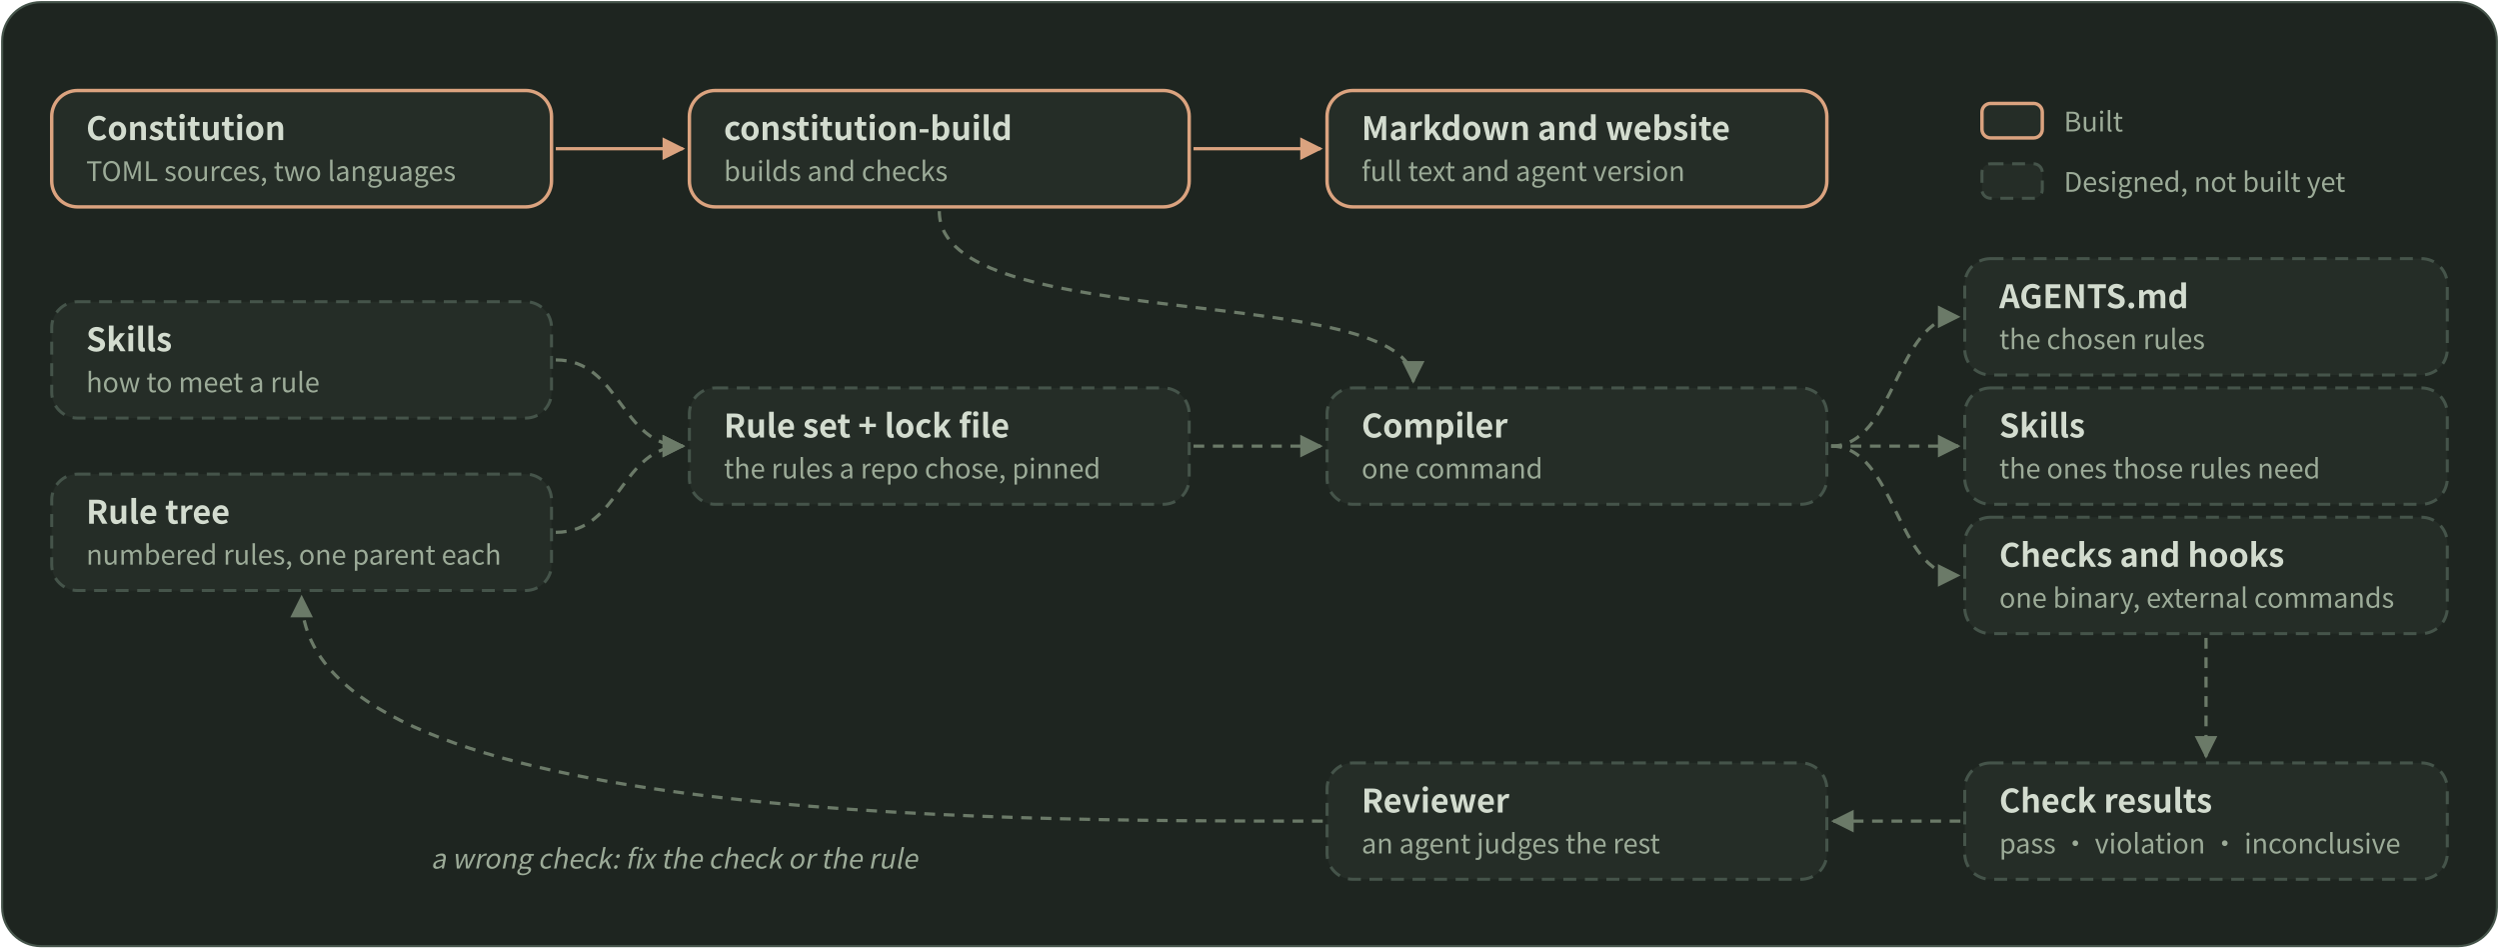
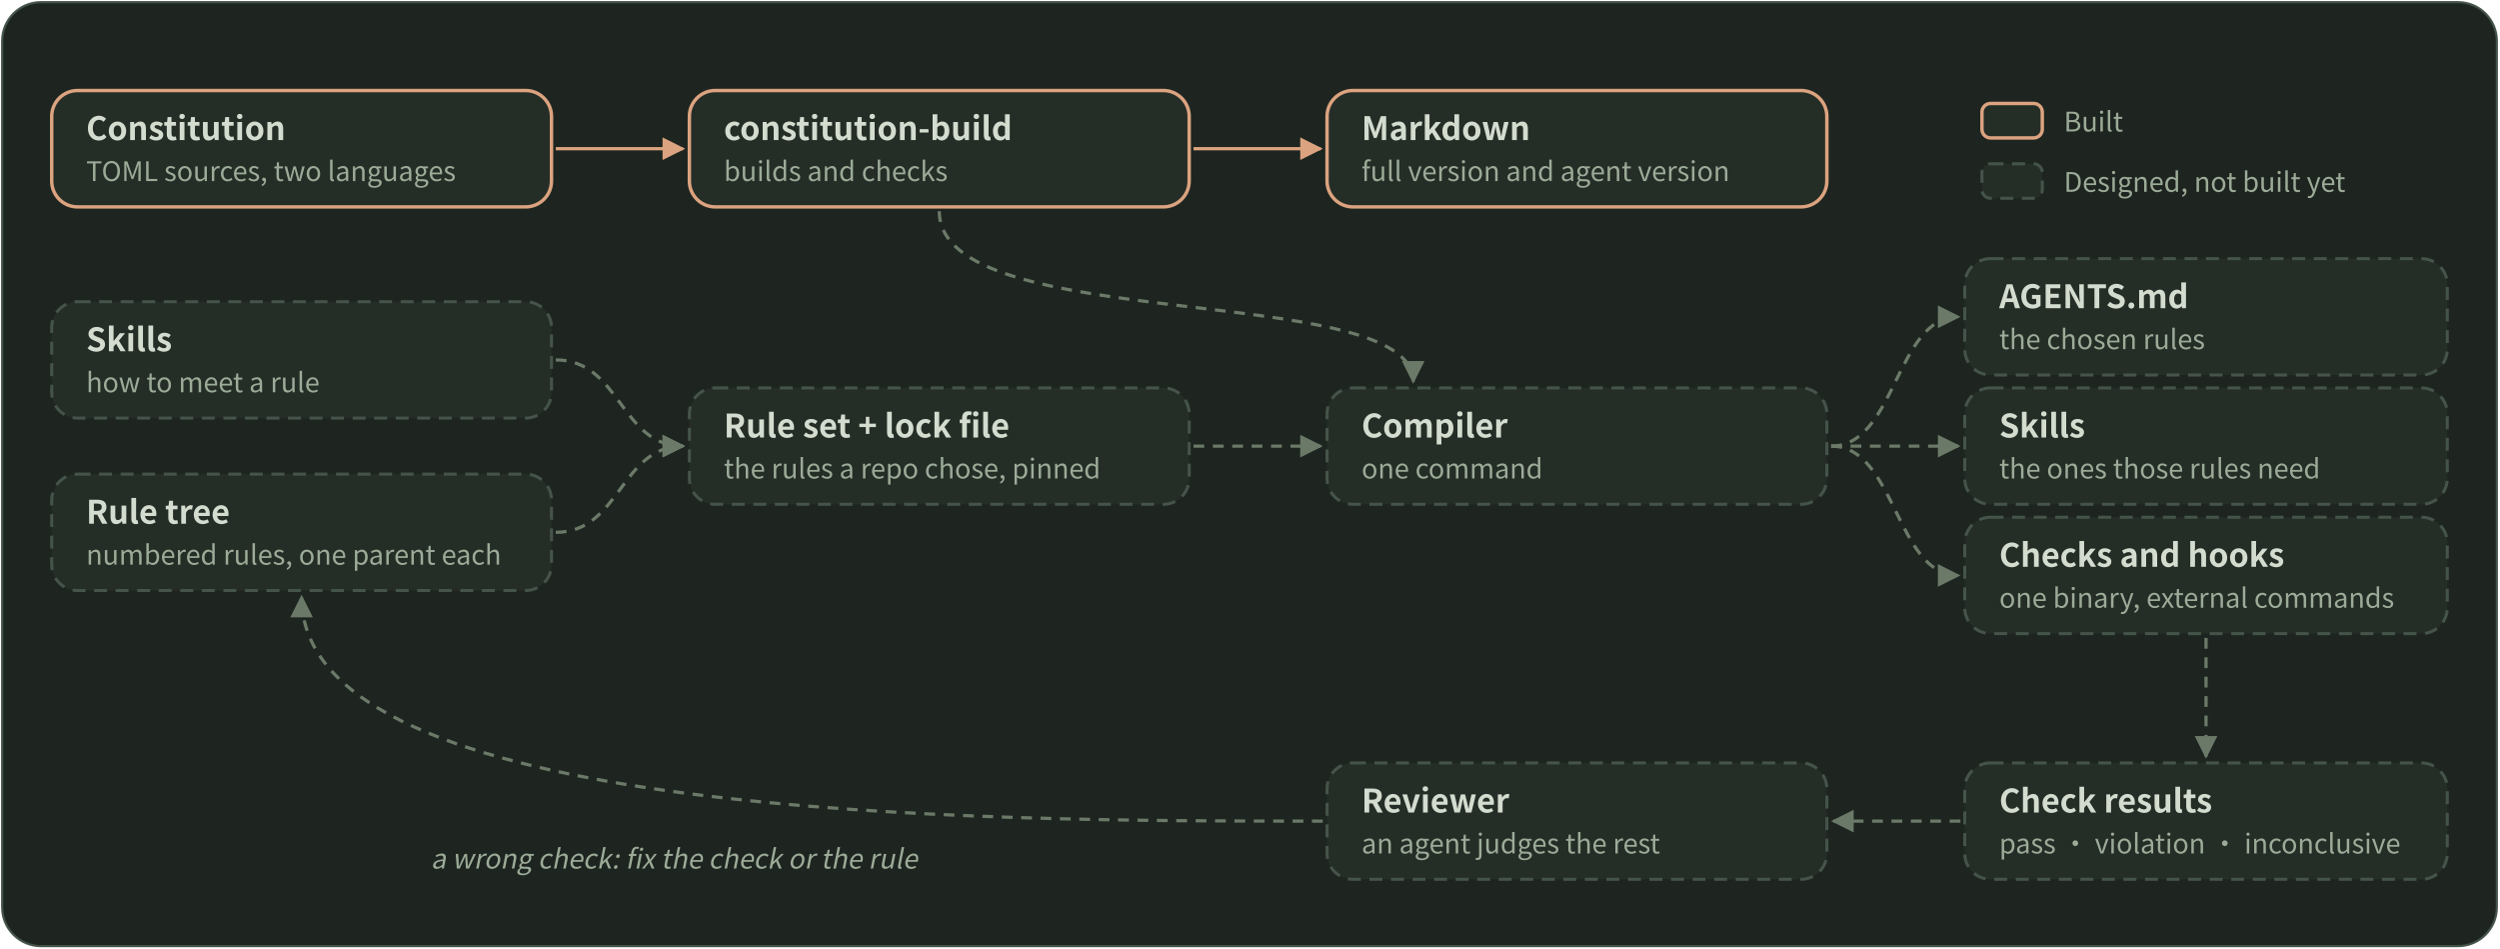
- <svg xmlns="http://www.w3.org/2000/svg" viewBox="0 0 1160 440" width="1160" height="440" role="img" aria-label="How Agent Constitution fits together: the constitution is built into Markdown and the website today; the rule tree, skills, per-repository rule sets, the compiler, checks and the reviewer loop are designed, not built yet.">
+ <svg xmlns="http://www.w3.org/2000/svg" viewBox="0 0 1160 440" width="1160" height="440" role="img" aria-label="How Agent Constitution fits together: the constitution is built into Markdown today; the rule tree, skills, per-repository rule sets, the compiler, checks and the reviewer loop are designed, not built yet.">
  <defs>
    <marker id="a" viewBox="0 0 10 10" refX="9" refY="5" markerWidth="7" markerHeight="7" orient="auto-start-reverse">
      <path d="M0 0 L10 5 L0 10 z" fill="#6b7a68" />
    </marker>
    <marker id="b" viewBox="0 0 10 10" refX="9" refY="5" markerWidth="7" markerHeight="7" orient="auto-start-reverse">
      <path d="M0 0 L10 5 L0 10 z" fill="#dba37f" />
    </marker>
  </defs>
  <g font-family="-apple-system, BlinkMacSystemFont, &quot;Segoe UI&quot;, &quot;PingFang SC&quot;, &quot;Hiragino Sans GB&quot;, &quot;Microsoft YaHei&quot;, &quot;Noto Sans CJK SC&quot;, Helvetica, Arial, sans-serif">
    <rect x="1" y="1" width="1158" height="438" rx="18" fill="#1e2520" stroke="#45544a" />
    <rect x="920" y="48" width="28" height="16" rx="4" fill="#252d27" stroke="#dba37f" stroke-width="1.6" />
    <text x="958" y="61" font-size="12.5" fill="#9cab98">Built</text>
    <rect x="920" y="76" width="28" height="16" rx="4" fill="#252d27" stroke="#45544a" stroke-width="1.4" stroke-dasharray="6 4" />
    <text x="958" y="89" font-size="12.5" fill="#9cab98">Designed, not built yet</text>
    <path d="M258 69.0 C288.0 69.0 288.0 69.0 317 69.0" fill="none" stroke="#dba37f" stroke-width="1.5" marker-end="url(#b)" />
    <path d="M554 69.0 C584.0 69.0 584.0 69.0 613 69.0" fill="none" stroke="#dba37f" stroke-width="1.5" marker-end="url(#b)" />
    <path d="M436.0 98 C436.0 156 656 130 656 177" fill="none" stroke="#6b7a68" stroke-width="1.5" stroke-dasharray="5 4" marker-end="url(#a)" />
    <path d="M258 167.0 C288.0 167.0 288.0 207.0 317 207.0" fill="none" stroke="#6b7a68" stroke-width="1.5" stroke-dasharray="5 4" marker-end="url(#a)" />
    <path d="M258 247.0 C288.0 247.0 288.0 207.0 317 207.0" fill="none" stroke="#6b7a68" stroke-width="1.5" stroke-dasharray="5 4" marker-end="url(#a)" />
    <path d="M554 207.0 C584.0 207.0 584.0 207.0 613 207.0" fill="none" stroke="#6b7a68" stroke-width="1.5" stroke-dasharray="5 4" marker-end="url(#a)" />
    <path d="M850 207.0 C880.0 207.0 880.0 147.0 909 147.0" fill="none" stroke="#6b7a68" stroke-width="1.5" stroke-dasharray="5 4" marker-end="url(#a)" />
    <path d="M850 207.0 C880.0 207.0 880.0 207.0 909 207.0" fill="none" stroke="#6b7a68" stroke-width="1.5" stroke-dasharray="5 4" marker-end="url(#a)" />
    <path d="M850 207.0 C880.0 207.0 880.0 267.0 909 267.0" fill="none" stroke="#6b7a68" stroke-width="1.5" stroke-dasharray="5 4" marker-end="url(#a)" />
    <path d="M1024.0 296 L1024.0 351" fill="none" stroke="#6b7a68" stroke-width="1.5" stroke-dasharray="5 4" marker-end="url(#a)" />
    <path d="M910 381.0 L851 381.0" fill="none" stroke="#6b7a68" stroke-width="1.5" stroke-dasharray="5 4" marker-end="url(#a)" />
    <path d="M614 381.0 C456 381.0 140.0 381.0 140.0 277" fill="none" stroke="#6b7a68" stroke-width="1.5" stroke-dasharray="5 4" marker-end="url(#a)" />
    <text x="200.0" y="403.0" font-size="12.5" font-style="italic" fill="#9cab98">a wrong check: fix the check or the rule</text>
    <rect x="24" y="42" width="232" height="54" rx="12" fill="#252d27" stroke="#dba37f" stroke-width="1.6" />
    <text x="40" y="65" font-size="15" font-weight="600" fill="#d3dccf">Constitution</text>
    <text x="40" y="84" font-size="12.5" fill="#9cab98">TOML sources, two languages</text>
    <rect x="320" y="42" width="232" height="54" rx="12" fill="#252d27" stroke="#dba37f" stroke-width="1.6" />
    <text x="336" y="65" font-size="15" font-weight="600" fill="#d3dccf">constitution-build</text>
    <text x="336" y="84" font-size="12.5" fill="#9cab98">builds and checks</text>
    <rect x="616" y="42" width="232" height="54" rx="12" fill="#252d27" stroke="#dba37f" stroke-width="1.6" />
-     <text x="632" y="65" font-size="15" font-weight="600" fill="#d3dccf">Markdown and website</text>
-     <text x="632" y="84" font-size="12.5" fill="#9cab98">full text and agent version</text>
+     <text x="632" y="65" font-size="15" font-weight="600" fill="#d3dccf">Markdown</text>
+     <text x="632" y="84" font-size="12.5" fill="#9cab98">full version and agent version</text>
    <rect x="24" y="140" width="232" height="54" rx="12" fill="#252d27" stroke="#45544a" stroke-width="1.4" stroke-dasharray="6 4" />
    <text x="40" y="163" font-size="15" font-weight="600" fill="#d3dccf">Skills</text>
    <text x="40" y="182" font-size="12.5" fill="#9cab98">how to meet a rule</text>
    <rect x="24" y="220" width="232" height="54" rx="12" fill="#252d27" stroke="#45544a" stroke-width="1.4" stroke-dasharray="6 4" />
    <text x="40" y="243" font-size="15" font-weight="600" fill="#d3dccf">Rule tree</text>
    <text x="40" y="262" font-size="12.5" fill="#9cab98">numbered rules, one parent each</text>
    <rect x="320" y="180" width="232" height="54" rx="12" fill="#252d27" stroke="#45544a" stroke-width="1.4" stroke-dasharray="6 4" />
    <text x="336" y="203" font-size="15" font-weight="600" fill="#d3dccf">Rule set + lock file</text>
    <text x="336" y="222" font-size="12.5" fill="#9cab98">the rules a repo chose, pinned</text>
    <rect x="616" y="180" width="232" height="54" rx="12" fill="#252d27" stroke="#45544a" stroke-width="1.4" stroke-dasharray="6 4" />
    <text x="632" y="203" font-size="15" font-weight="600" fill="#d3dccf">Compiler</text>
    <text x="632" y="222" font-size="12.5" fill="#9cab98">one command</text>
    <rect x="912" y="120" width="224" height="54" rx="12" fill="#252d27" stroke="#45544a" stroke-width="1.4" stroke-dasharray="6 4" />
    <text x="928" y="143" font-size="15" font-weight="600" fill="#d3dccf">AGENTS.md</text>
    <text x="928" y="162" font-size="12.5" fill="#9cab98">the chosen rules</text>
    <rect x="912" y="180" width="224" height="54" rx="12" fill="#252d27" stroke="#45544a" stroke-width="1.4" stroke-dasharray="6 4" />
    <text x="928" y="203" font-size="15" font-weight="600" fill="#d3dccf">Skills</text>
    <text x="928" y="222" font-size="12.5" fill="#9cab98">the ones those rules need</text>
    <rect x="912" y="240" width="224" height="54" rx="12" fill="#252d27" stroke="#45544a" stroke-width="1.4" stroke-dasharray="6 4" />
    <text x="928" y="263" font-size="15" font-weight="600" fill="#d3dccf">Checks and hooks</text>
    <text x="928" y="282" font-size="12.5" fill="#9cab98">one binary, external commands</text>
    <rect x="912" y="354" width="224" height="54" rx="12" fill="#252d27" stroke="#45544a" stroke-width="1.4" stroke-dasharray="6 4" />
    <text x="928" y="377" font-size="15" font-weight="600" fill="#d3dccf">Check results</text>
    <text x="928" y="396" font-size="12.5" fill="#9cab98">pass · violation · inconclusive</text>
    <rect x="616" y="354" width="232" height="54" rx="12" fill="#252d27" stroke="#45544a" stroke-width="1.4" stroke-dasharray="6 4" />
    <text x="632" y="377" font-size="15" font-weight="600" fill="#d3dccf">Reviewer</text>
    <text x="632" y="396" font-size="12.5" fill="#9cab98">an agent judges the rest</text>
  </g>
</svg>
